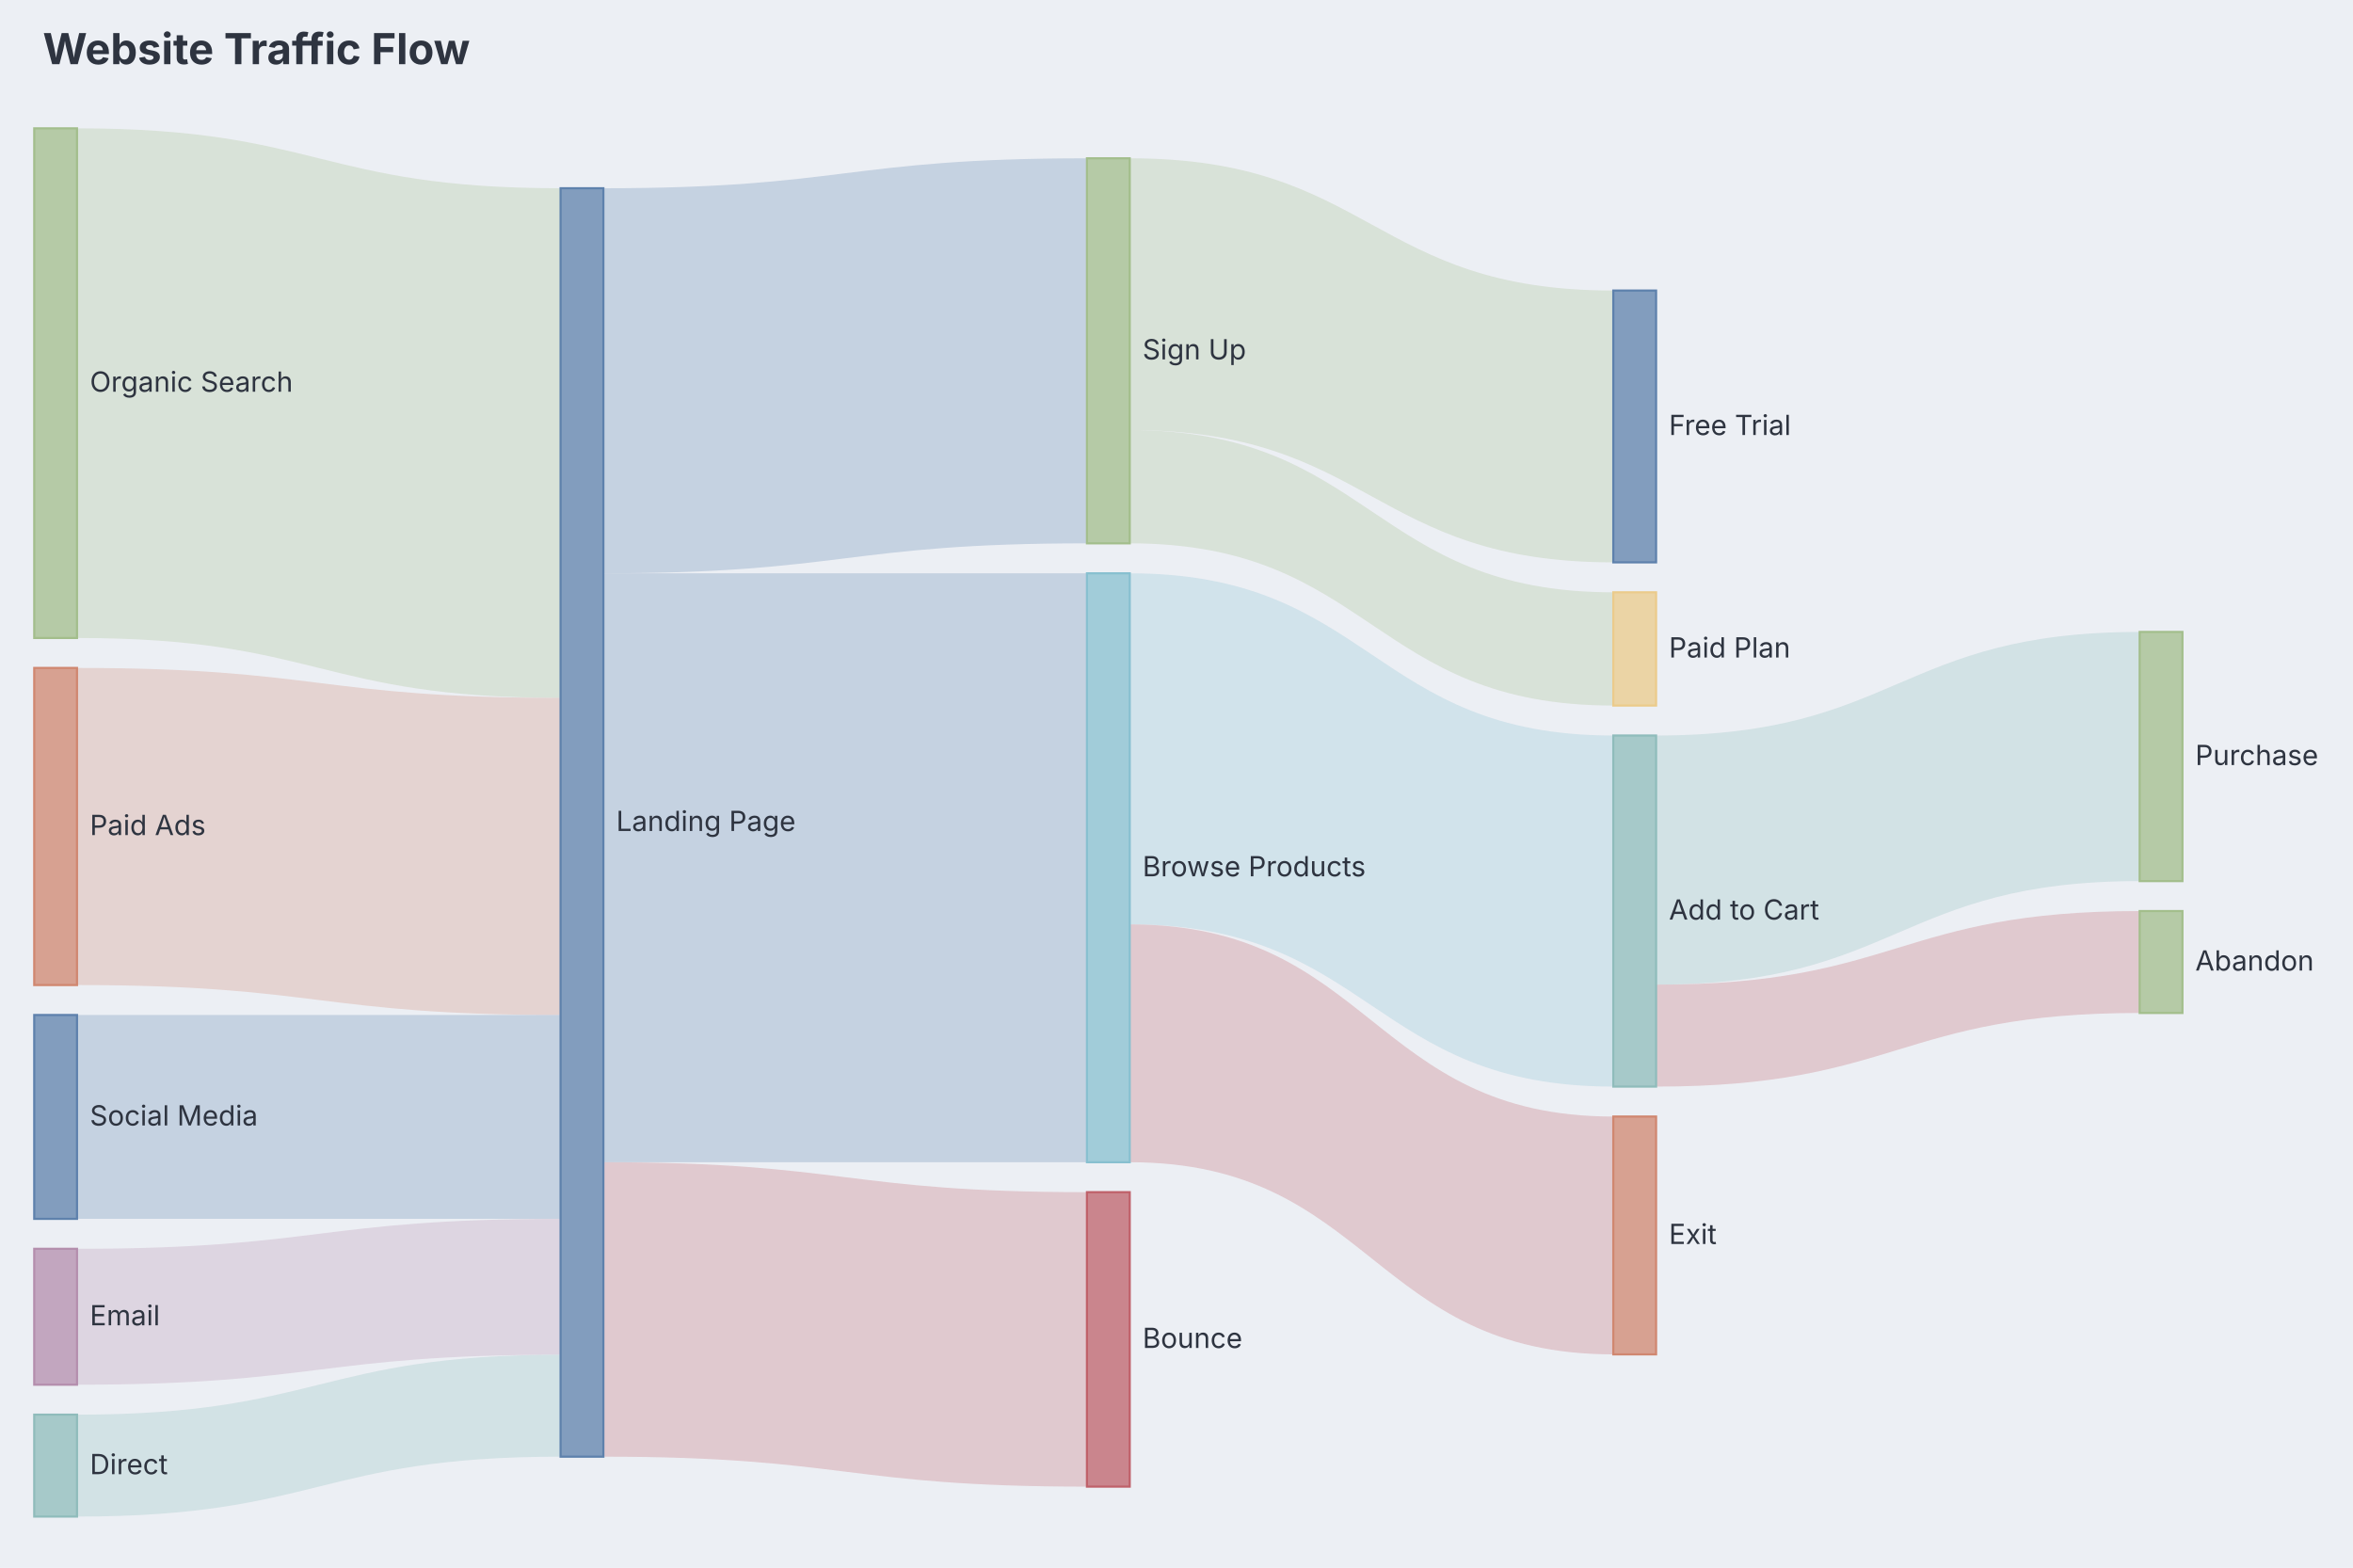
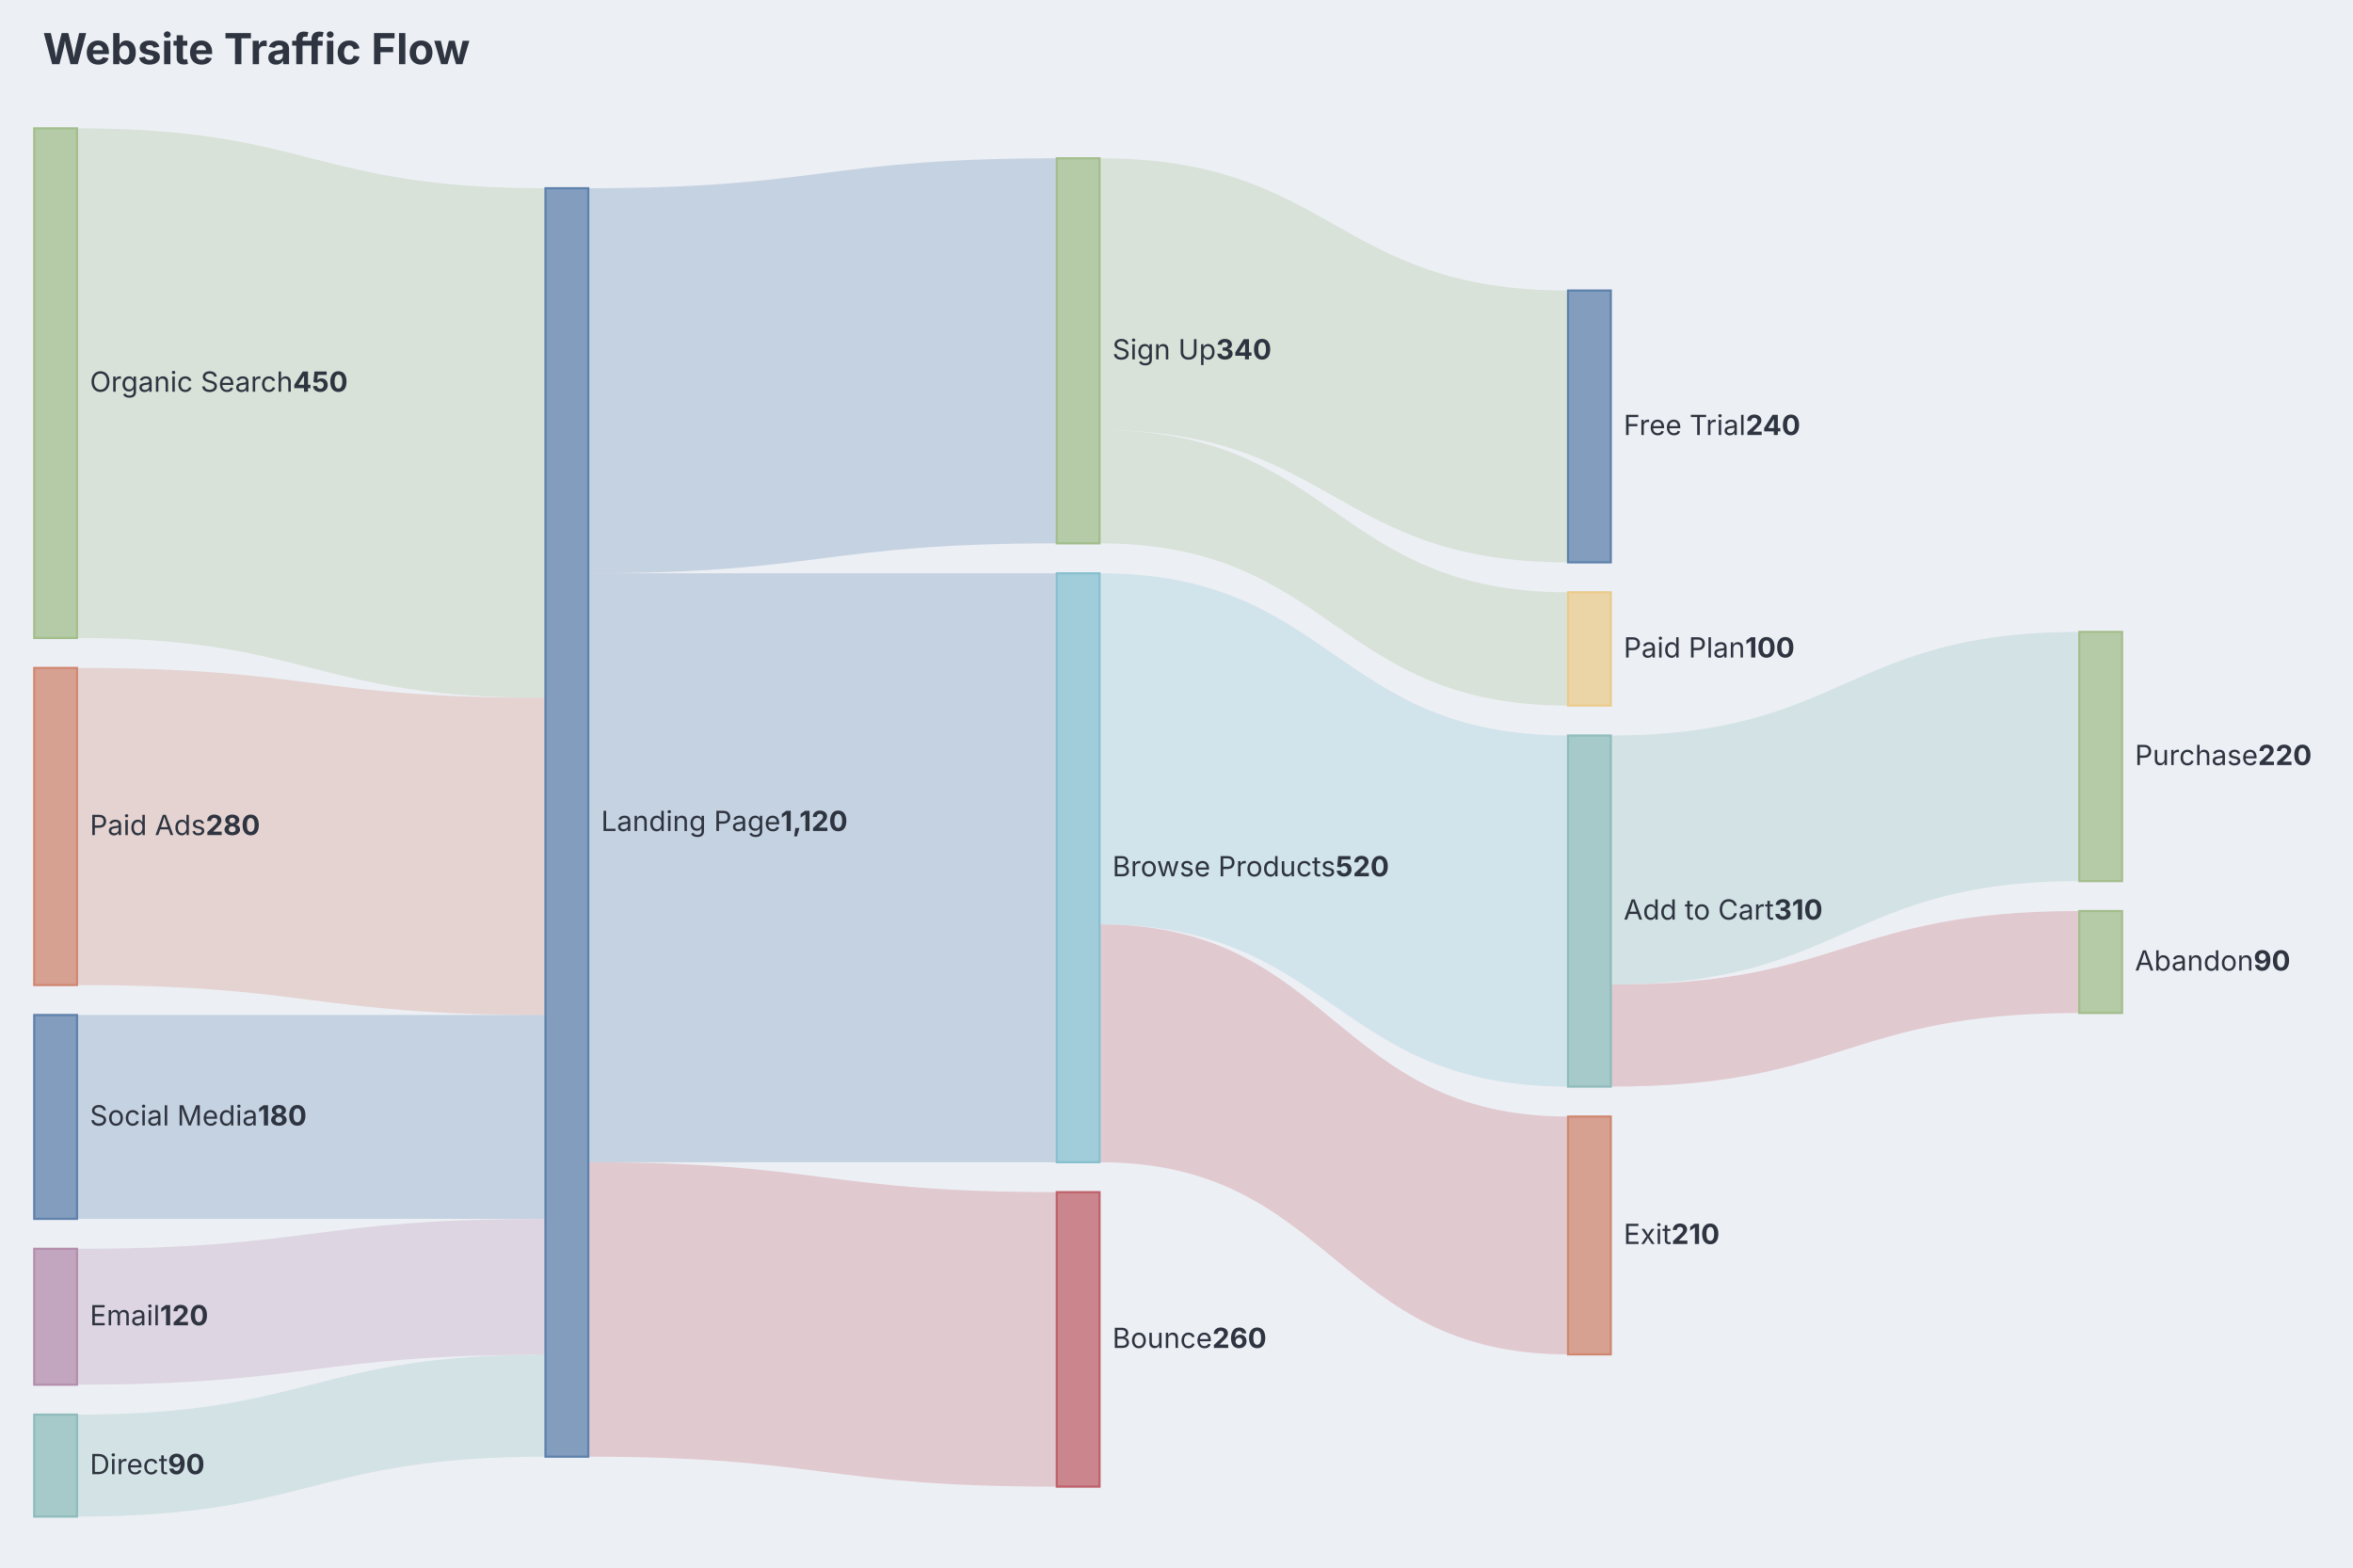
<svg xmlns="http://www.w3.org/2000/svg" aria-describedby="dgmo-desc-a2fcb9ad" role="img" aria-label="Website Traffic Flow — Sankey diagram" width="1100" height="733" viewBox="0 0 1100 733" style="background: rgb(236, 239, 244); font-family: Inter, system-ui, Avenir, Helvetica, Arial, sans-serif;">
  <rect class="dgmo-canvas-bg" x="0" y="0" width="1100" height="733" fill="#eceff4" />
  <text class="chart-title" x="20" y="30" text-anchor="start" fill="#2e3440" font-size="20" font-weight="bold" style="cursor: default;" data-line-number="1">Website Traffic Flow</text>
-   <path d="M36,60 C149.033,60 149.033,88 262.067,88 L262.067,326.259 C149.033,326.259 149.033,298.259 36,298.259 Z" fill="#cbd9c5" fill-opacity="0.6" class="dgmo-datum" data-line-number="5" data-emph-key="link:Organic Search␟Landing Page" data-name="Organic Search → Landing Page" data-value="450" data-color="#a3be8c" />
-   <path d="M528.134,74 C641.167,74 641.167,135.83 754.2,135.83 L754.2,262.902 C641.167,262.902 641.167,201.071 528.134,201.071 Z" fill="#cbd9c5" fill-opacity="0.6" class="dgmo-datum" data-line-number="22" data-emph-key="link:Sign Up␟Free Trial" data-name="Sign Up → Free Trial" data-value="240" data-color="#a3be8c" />
-   <path d="M528.134,201.071 C641.167,201.071 641.167,276.902 754.2,276.902 L754.2,329.848 C641.167,329.848 641.167,254.018 528.134,254.018 Z" fill="#cbd9c5" fill-opacity="0.6" class="dgmo-datum" data-line-number="23" data-emph-key="link:Sign Up␟Paid Plan" data-name="Sign Up → Paid Plan" data-value="100" data-color="#a3be8c" />
-   <path d="M282.067,88 C395.1,88 395.1,74 508.134,74 L508.134,254.018 C395.1,254.018 395.1,268.018 282.067,268.018 Z" fill="#acbed4" fill-opacity="0.6" class="dgmo-datum" data-line-number="17" data-emph-key="link:Landing Page␟Sign Up" data-name="Landing Page → Sign Up" data-value="340" data-color="#5e81ac" />
-   <path d="M282.067,268.018 C395.1,268.018 395.1,268.018 508.134,268.018 L508.134,543.339 C395.1,543.339 395.1,543.339 282.067,543.339 Z" fill="#acbed4" fill-opacity="0.6" class="dgmo-datum" data-line-number="18" data-emph-key="link:Landing Page␟Browse Products" data-name="Landing Page → Browse Products" data-value="520" data-color="#5e81ac" />
-   <path d="M282.067,543.339 C395.1,543.339 395.1,557.339 508.134,557.339 L508.134,695 C395.1,695 395.1,681 282.067,681 Z" fill="#d8afb6" fill-opacity="0.6" class="dgmo-datum" data-line-number="19" data-emph-key="link:Landing Page␟Bounce" data-name="Landing Page → Bounce" data-value="260" data-color="#5e81ac" />
-   <path d="M528.134,268.018 C641.167,268.018 641.167,343.848 754.2,343.848 L754.2,507.982 C641.167,507.982 641.167,432.152 528.134,432.152 Z" fill="#bfdae4" fill-opacity="0.6" class="dgmo-datum" data-line-number="26" data-emph-key="link:Browse Products␟Add to Cart" data-name="Browse Products → Add to Cart" data-value="310" data-color="#88c0d0" />
-   <path d="M528.134,432.152 C641.167,432.152 641.167,521.982 754.2,521.982 L754.2,633.17 C641.167,633.17 641.167,543.339 528.134,543.339 Z" fill="#d8afb6" fill-opacity="0.6" class="dgmo-datum" data-line-number="27" data-emph-key="link:Browse Products␟Exit" data-name="Browse Products → Exit" data-value="210" data-color="#88c0d0" />
-   <path d="M36,312.259 C149.033,312.259 149.033,326.259 262.067,326.259 L262.067,474.509 C149.033,474.509 149.033,460.509 36,460.509 Z" fill="#dfc0b9" fill-opacity="0.6" class="dgmo-datum" data-line-number="7" data-emph-key="link:Paid Ads␟Landing Page" data-name="Paid Ads → Landing Page" data-value="280" data-color="#d08770" />
-   <path d="M774.2,343.848 C887.234,343.848 887.234,295.433 1000.267,295.433 L1000.267,411.915 C887.234,411.915 887.234,460.33 774.2,460.33 Z" fill="#c2d8da" fill-opacity="0.6" class="dgmo-datum" data-line-number="30" data-emph-key="link:Add to Cart␟Purchase" data-name="Add to Cart → Purchase" data-value="220" data-color="#8fbcbb" />
-   <path d="M774.2,460.33 C887.234,460.33 887.234,425.915 1000.267,425.915 L1000.267,473.567 C887.234,473.567 887.234,507.982 774.2,507.982 Z" fill="#d8afb6" fill-opacity="0.6" class="dgmo-datum" data-line-number="31" data-emph-key="link:Add to Cart␟Abandon" data-name="Add to Cart → Abandon" data-value="90" data-color="#8fbcbb" />
-   <path d="M36,474.509 C149.033,474.509 149.033,474.509 262.067,474.509 L262.067,569.812 C149.033,569.812 149.033,569.812 36,569.812 Z" fill="#acbed4" fill-opacity="0.6" class="dgmo-datum" data-line-number="9" data-emph-key="link:Social Media␟Landing Page" data-name="Social Media → Landing Page" data-value="180" data-color="#5e81ac" />
-   <path d="M36,583.812 C149.033,583.812 149.033,569.812 262.067,569.812 L262.067,633.348 C149.033,633.348 149.033,647.348 36,647.348 Z" fill="#d3c3d4" fill-opacity="0.6" class="dgmo-datum" data-line-number="11" data-emph-key="link:Email␟Landing Page" data-name="Email → Landing Page" data-value="120" data-color="#b48ead" />
-   <path d="M36,661.348 C149.033,661.348 149.033,633.348 262.067,633.348 L262.067,681 C149.033,681 149.033,709 36,709 Z" fill="#c2d8da" fill-opacity="0.6" class="dgmo-datum" data-line-number="13" data-emph-key="link:Direct␟Landing Page" data-name="Direct → Landing Page" data-value="90" data-color="#8fbcbb" />
+   <path d="M36,60 C145.505,60 145.505,88 255.011,88 L255.011,326.259 C145.505,326.259 145.505,298.259 36,298.259 Z" fill="#cbd9c5" fill-opacity="0.6" class="dgmo-datum" data-line-number="5" data-emph-key="link:Organic Search␟Landing Page" data-name="Organic Search → Landing Page" data-value="450" data-color="#a3be8c" />
+   <path d="M514.022,74 C623.527,74 623.527,135.83 733.033,135.83 L733.033,262.902 C623.527,262.902 623.527,201.071 514.022,201.071 Z" fill="#cbd9c5" fill-opacity="0.6" class="dgmo-datum" data-line-number="22" data-emph-key="link:Sign Up␟Free Trial" data-name="Sign Up → Free Trial" data-value="240" data-color="#a3be8c" />
+   <path d="M514.022,201.071 C623.527,201.071 623.527,276.902 733.033,276.902 L733.033,329.848 C623.527,329.848 623.527,254.018 514.022,254.018 Z" fill="#cbd9c5" fill-opacity="0.6" class="dgmo-datum" data-line-number="23" data-emph-key="link:Sign Up␟Paid Plan" data-name="Sign Up → Paid Plan" data-value="100" data-color="#a3be8c" />
+   <path d="M275.011,88 C384.516,88 384.516,74 494.022,74 L494.022,254.018 C384.516,254.018 384.516,268.018 275.011,268.018 Z" fill="#acbed4" fill-opacity="0.6" class="dgmo-datum" data-line-number="17" data-emph-key="link:Landing Page␟Sign Up" data-name="Landing Page → Sign Up" data-value="340" data-color="#5e81ac" />
+   <path d="M275.011,268.018 C384.516,268.018 384.516,268.018 494.022,268.018 L494.022,543.339 C384.516,543.339 384.516,543.339 275.011,543.339 Z" fill="#acbed4" fill-opacity="0.6" class="dgmo-datum" data-line-number="18" data-emph-key="link:Landing Page␟Browse Products" data-name="Landing Page → Browse Products" data-value="520" data-color="#5e81ac" />
+   <path d="M275.011,543.339 C384.516,543.339 384.516,557.339 494.022,557.339 L494.022,695 C384.516,695 384.516,681 275.011,681 Z" fill="#d8afb6" fill-opacity="0.6" class="dgmo-datum" data-line-number="19" data-emph-key="link:Landing Page␟Bounce" data-name="Landing Page → Bounce" data-value="260" data-color="#5e81ac" />
+   <path d="M514.022,268.018 C623.527,268.018 623.527,343.848 733.033,343.848 L733.033,507.982 C623.527,507.982 623.527,432.152 514.022,432.152 Z" fill="#bfdae4" fill-opacity="0.6" class="dgmo-datum" data-line-number="26" data-emph-key="link:Browse Products␟Add to Cart" data-name="Browse Products → Add to Cart" data-value="310" data-color="#88c0d0" />
+   <path d="M514.022,432.152 C623.527,432.152 623.527,521.982 733.033,521.982 L733.033,633.17 C623.527,633.17 623.527,543.339 514.022,543.339 Z" fill="#d8afb6" fill-opacity="0.6" class="dgmo-datum" data-line-number="27" data-emph-key="link:Browse Products␟Exit" data-name="Browse Products → Exit" data-value="210" data-color="#88c0d0" />
+   <path d="M36,312.259 C145.505,312.259 145.505,326.259 255.011,326.259 L255.011,474.509 C145.505,474.509 145.505,460.509 36,460.509 Z" fill="#dfc0b9" fill-opacity="0.6" class="dgmo-datum" data-line-number="7" data-emph-key="link:Paid Ads␟Landing Page" data-name="Paid Ads → Landing Page" data-value="280" data-color="#d08770" />
+   <path d="M753.033,343.848 C862.538,343.848 862.538,295.433 972.044,295.433 L972.044,411.915 C862.538,411.915 862.538,460.33 753.033,460.33 Z" fill="#c2d8da" fill-opacity="0.6" class="dgmo-datum" data-line-number="30" data-emph-key="link:Add to Cart␟Purchase" data-name="Add to Cart → Purchase" data-value="220" data-color="#8fbcbb" />
+   <path d="M753.033,460.33 C862.538,460.33 862.538,425.915 972.044,425.915 L972.044,473.567 C862.538,473.567 862.538,507.982 753.033,507.982 Z" fill="#d8afb6" fill-opacity="0.6" class="dgmo-datum" data-line-number="31" data-emph-key="link:Add to Cart␟Abandon" data-name="Add to Cart → Abandon" data-value="90" data-color="#8fbcbb" />
+   <path d="M36,474.509 C145.505,474.509 145.505,474.509 255.011,474.509 L255.011,569.812 C145.505,569.812 145.505,569.812 36,569.812 Z" fill="#acbed4" fill-opacity="0.6" class="dgmo-datum" data-line-number="9" data-emph-key="link:Social Media␟Landing Page" data-name="Social Media → Landing Page" data-value="180" data-color="#5e81ac" />
+   <path d="M36,583.812 C145.505,583.812 145.505,569.812 255.011,569.812 L255.011,633.348 C145.505,633.348 145.505,647.348 36,647.348 Z" fill="#d3c3d4" fill-opacity="0.6" class="dgmo-datum" data-line-number="11" data-emph-key="link:Email␟Landing Page" data-name="Email → Landing Page" data-value="120" data-color="#b48ead" />
+   <path d="M36,661.348 C145.505,661.348 145.505,633.348 255.011,633.348 L255.011,681 C145.505,681 145.505,709 36,709 Z" fill="#c2d8da" fill-opacity="0.6" class="dgmo-datum" data-line-number="13" data-emph-key="link:Direct␟Landing Page" data-name="Direct → Landing Page" data-value="90" data-color="#8fbcbb" />
  <rect x="16" y="60" width="20" height="238.259" fill="#b5caa6" stroke="#a3be8c" stroke-width="1" class="dgmo-datum" data-line-number="5" data-emph-key="node:Organic Search" data-name="Organic Search" data-value="450" data-color="#a3be8c" />
-   <text x="42" y="183.129" text-anchor="start" fill="#2e3440" font-size="13" font-family="Inter, system-ui, Avenir, Helvetica, Arial, sans-serif">Organic Search</text>
-   <rect x="262.067" y="88" width="20" height="593" fill="#829dbe" stroke="#5e81ac" stroke-width="1" class="dgmo-datum" data-line-number="5" data-emph-key="node:Landing Page" data-name="Landing Page" data-value="1120" data-color="#5e81ac" />
-   <text x="288.067" y="388.5" text-anchor="start" fill="#2e3440" font-size="13" font-family="Inter, system-ui, Avenir, Helvetica, Arial, sans-serif">Landing Page</text>
+   <text x="42" y="183.129" text-anchor="start" fill="#2e3440" font-size="13" font-family="Inter, system-ui, Avenir, Helvetica, Arial, sans-serif">Organic Search<tspan font-weight="bold"> 450</tspan>
+   </text>
+   <rect x="255.011" y="88" width="20" height="593" fill="#829dbe" stroke="#5e81ac" stroke-width="1" class="dgmo-datum" data-line-number="5" data-emph-key="node:Landing Page" data-name="Landing Page" data-value="1120" data-color="#5e81ac" />
+   <text x="281.011" y="388.5" text-anchor="start" fill="#2e3440" font-size="13" font-family="Inter, system-ui, Avenir, Helvetica, Arial, sans-serif">Landing Page<tspan font-weight="bold"> 1,120</tspan>
+   </text>
  <rect x="16" y="312.259" width="20" height="148.25" fill="#d7a191" stroke="#d08770" stroke-width="1" class="dgmo-datum" data-line-number="7" data-emph-key="node:Paid Ads" data-name="Paid Ads" data-value="280" data-color="#d08770" />
-   <text x="42" y="390.384" text-anchor="start" fill="#2e3440" font-size="13" font-family="Inter, system-ui, Avenir, Helvetica, Arial, sans-serif">Paid Ads</text>
+   <text x="42" y="390.384" text-anchor="start" fill="#2e3440" font-size="13" font-family="Inter, system-ui, Avenir, Helvetica, Arial, sans-serif">Paid Ads<tspan font-weight="bold"> 280</tspan>
+   </text>
  <rect x="16" y="474.509" width="20" height="95.304" fill="#829dbe" stroke="#5e81ac" stroke-width="1" class="dgmo-datum" data-line-number="9" data-emph-key="node:Social Media" data-name="Social Media" data-value="180" data-color="#5e81ac" />
-   <text x="42" y="526.161" text-anchor="start" fill="#2e3440" font-size="13" font-family="Inter, system-ui, Avenir, Helvetica, Arial, sans-serif">Social Media</text>
+   <text x="42" y="526.161" text-anchor="start" fill="#2e3440" font-size="13" font-family="Inter, system-ui, Avenir, Helvetica, Arial, sans-serif">Social Media<tspan font-weight="bold"> 180</tspan>
+   </text>
  <rect x="16" y="583.812" width="20" height="63.536" fill="#c2a6bf" stroke="#b48ead" stroke-width="1" class="dgmo-datum" data-line-number="11" data-emph-key="node:Email" data-name="Email" data-value="120" data-color="#b48ead" />
-   <text x="42" y="619.58" text-anchor="start" fill="#2e3440" font-size="13" font-family="Inter, system-ui, Avenir, Helvetica, Arial, sans-serif">Email</text>
+   <text x="42" y="619.58" text-anchor="start" fill="#2e3440" font-size="13" font-family="Inter, system-ui, Avenir, Helvetica, Arial, sans-serif">Email<tspan font-weight="bold"> 120</tspan>
+   </text>
  <rect x="16" y="661.348" width="20" height="47.652" fill="#a6c9c9" stroke="#8fbcbb" stroke-width="1" class="dgmo-datum" data-line-number="13" data-emph-key="node:Direct" data-name="Direct" data-value="90" data-color="#8fbcbb" />
-   <text x="42" y="689.174" text-anchor="start" fill="#2e3440" font-size="13" font-family="Inter, system-ui, Avenir, Helvetica, Arial, sans-serif">Direct</text>
-   <rect x="508.134" y="74" width="20" height="180.018" fill="#b5caa6" stroke="#a3be8c" stroke-width="1" class="dgmo-datum" data-line-number="17" data-emph-key="node:Sign Up" data-name="Sign Up" data-value="340" data-color="#a3be8c" />
-   <text x="534.134" y="168.009" text-anchor="start" fill="#2e3440" font-size="13" font-family="Inter, system-ui, Avenir, Helvetica, Arial, sans-serif">Sign Up</text>
-   <rect x="508.134" y="268.018" width="20" height="275.321" fill="#a1ccd9" stroke="#88c0d0" stroke-width="1" class="dgmo-datum" data-line-number="18" data-emph-key="node:Browse Products" data-name="Browse Products" data-value="520" data-color="#88c0d0" />
-   <text x="534.134" y="409.679" text-anchor="start" fill="#2e3440" font-size="13" font-family="Inter, system-ui, Avenir, Helvetica, Arial, sans-serif">Browse Products</text>
-   <rect x="508.134" y="557.339" width="20" height="137.661" fill="#ca858d" stroke="#bf616a" stroke-width="1" class="dgmo-datum" data-line-number="19" data-emph-key="node:Bounce" data-name="Bounce" data-value="260" data-color="#bf616a" />
-   <text x="534.134" y="630.17" text-anchor="start" fill="#2e3440" font-size="13" font-family="Inter, system-ui, Avenir, Helvetica, Arial, sans-serif">Bounce</text>
-   <rect x="754.2" y="135.83" width="20" height="127.071" fill="#829dbe" stroke="#5e81ac" stroke-width="1" class="dgmo-datum" data-line-number="22" data-emph-key="node:Free Trial" data-name="Free Trial" data-value="240" data-color="#5e81ac" />
-   <text x="780.2" y="203.366" text-anchor="start" fill="#2e3440" font-size="13" font-family="Inter, system-ui, Avenir, Helvetica, Arial, sans-serif">Free Trial</text>
-   <rect x="754.2" y="276.902" width="20" height="52.946" fill="#ebd4a5" stroke="#ebcb8b" stroke-width="1" class="dgmo-datum" data-line-number="23" data-emph-key="node:Paid Plan" data-name="Paid Plan" data-value="100" data-color="#ebcb8b" />
-   <text x="780.2" y="307.375" text-anchor="start" fill="#2e3440" font-size="13" font-family="Inter, system-ui, Avenir, Helvetica, Arial, sans-serif">Paid Plan</text>
-   <rect x="754.2" y="343.848" width="20" height="164.134" fill="#a6c9c9" stroke="#8fbcbb" stroke-width="1" class="dgmo-datum" data-line-number="26" data-emph-key="node:Add to Cart" data-name="Add to Cart" data-value="310" data-color="#8fbcbb" />
-   <text x="780.2" y="429.915" text-anchor="start" fill="#2e3440" font-size="13" font-family="Inter, system-ui, Avenir, Helvetica, Arial, sans-serif">Add to Cart</text>
-   <rect x="754.2" y="521.982" width="20" height="111.188" fill="#d7a191" stroke="#d08770" stroke-width="1" class="dgmo-datum" data-line-number="27" data-emph-key="node:Exit" data-name="Exit" data-value="210" data-color="#d08770" />
-   <text x="780.2" y="581.576" text-anchor="start" fill="#2e3440" font-size="13" font-family="Inter, system-ui, Avenir, Helvetica, Arial, sans-serif">Exit</text>
-   <rect x="1000.267" y="295.433" width="20" height="116.482" fill="#b5caa6" stroke="#a3be8c" stroke-width="1" class="dgmo-datum" data-line-number="30" data-emph-key="node:Purchase" data-name="Purchase" data-value="220" data-color="#a3be8c" />
-   <text x="1026.267" y="357.674" text-anchor="start" fill="#2e3440" font-size="13" font-family="Inter, system-ui, Avenir, Helvetica, Arial, sans-serif">Purchase</text>
-   <rect x="1000.267" y="425.915" width="20" height="47.652" fill="#b5caa6" stroke="#a3be8c" stroke-width="1" class="dgmo-datum" data-line-number="31" data-emph-key="node:Abandon" data-name="Abandon" data-value="90" data-color="#a3be8c" />
-   <text x="1026.267" y="453.741" text-anchor="start" fill="#2e3440" font-size="13" font-family="Inter, system-ui, Avenir, Helvetica, Arial, sans-serif">Abandon</text>
+   <text x="42" y="689.174" text-anchor="start" fill="#2e3440" font-size="13" font-family="Inter, system-ui, Avenir, Helvetica, Arial, sans-serif">Direct<tspan font-weight="bold"> 90</tspan>
+   </text>
+   <rect x="494.022" y="74" width="20" height="180.018" fill="#b5caa6" stroke="#a3be8c" stroke-width="1" class="dgmo-datum" data-line-number="17" data-emph-key="node:Sign Up" data-name="Sign Up" data-value="340" data-color="#a3be8c" />
+   <text x="520.022" y="168.009" text-anchor="start" fill="#2e3440" font-size="13" font-family="Inter, system-ui, Avenir, Helvetica, Arial, sans-serif">Sign Up<tspan font-weight="bold"> 340</tspan>
+   </text>
+   <rect x="494.022" y="268.018" width="20" height="275.321" fill="#a1ccd9" stroke="#88c0d0" stroke-width="1" class="dgmo-datum" data-line-number="18" data-emph-key="node:Browse Products" data-name="Browse Products" data-value="520" data-color="#88c0d0" />
+   <text x="520.022" y="409.679" text-anchor="start" fill="#2e3440" font-size="13" font-family="Inter, system-ui, Avenir, Helvetica, Arial, sans-serif">Browse Products<tspan font-weight="bold"> 520</tspan>
+   </text>
+   <rect x="494.022" y="557.339" width="20" height="137.661" fill="#ca858d" stroke="#bf616a" stroke-width="1" class="dgmo-datum" data-line-number="19" data-emph-key="node:Bounce" data-name="Bounce" data-value="260" data-color="#bf616a" />
+   <text x="520.022" y="630.17" text-anchor="start" fill="#2e3440" font-size="13" font-family="Inter, system-ui, Avenir, Helvetica, Arial, sans-serif">Bounce<tspan font-weight="bold"> 260</tspan>
+   </text>
+   <rect x="733.033" y="135.83" width="20" height="127.071" fill="#829dbe" stroke="#5e81ac" stroke-width="1" class="dgmo-datum" data-line-number="22" data-emph-key="node:Free Trial" data-name="Free Trial" data-value="240" data-color="#5e81ac" />
+   <text x="759.033" y="203.366" text-anchor="start" fill="#2e3440" font-size="13" font-family="Inter, system-ui, Avenir, Helvetica, Arial, sans-serif">Free Trial<tspan font-weight="bold"> 240</tspan>
+   </text>
+   <rect x="733.033" y="276.902" width="20" height="52.946" fill="#ebd4a5" stroke="#ebcb8b" stroke-width="1" class="dgmo-datum" data-line-number="23" data-emph-key="node:Paid Plan" data-name="Paid Plan" data-value="100" data-color="#ebcb8b" />
+   <text x="759.033" y="307.375" text-anchor="start" fill="#2e3440" font-size="13" font-family="Inter, system-ui, Avenir, Helvetica, Arial, sans-serif">Paid Plan<tspan font-weight="bold"> 100</tspan>
+   </text>
+   <rect x="733.033" y="343.848" width="20" height="164.134" fill="#a6c9c9" stroke="#8fbcbb" stroke-width="1" class="dgmo-datum" data-line-number="26" data-emph-key="node:Add to Cart" data-name="Add to Cart" data-value="310" data-color="#8fbcbb" />
+   <text x="759.033" y="429.915" text-anchor="start" fill="#2e3440" font-size="13" font-family="Inter, system-ui, Avenir, Helvetica, Arial, sans-serif">Add to Cart<tspan font-weight="bold"> 310</tspan>
+   </text>
+   <rect x="733.033" y="521.982" width="20" height="111.188" fill="#d7a191" stroke="#d08770" stroke-width="1" class="dgmo-datum" data-line-number="27" data-emph-key="node:Exit" data-name="Exit" data-value="210" data-color="#d08770" />
+   <text x="759.033" y="581.576" text-anchor="start" fill="#2e3440" font-size="13" font-family="Inter, system-ui, Avenir, Helvetica, Arial, sans-serif">Exit<tspan font-weight="bold"> 210</tspan>
+   </text>
+   <rect x="972.044" y="295.433" width="20" height="116.482" fill="#b5caa6" stroke="#a3be8c" stroke-width="1" class="dgmo-datum" data-line-number="30" data-emph-key="node:Purchase" data-name="Purchase" data-value="220" data-color="#a3be8c" />
+   <text x="998.044" y="357.674" text-anchor="start" fill="#2e3440" font-size="13" font-family="Inter, system-ui, Avenir, Helvetica, Arial, sans-serif">Purchase<tspan font-weight="bold"> 220</tspan>
+   </text>
+   <rect x="972.044" y="425.915" width="20" height="47.652" fill="#b5caa6" stroke="#a3be8c" stroke-width="1" class="dgmo-datum" data-line-number="31" data-emph-key="node:Abandon" data-name="Abandon" data-value="90" data-color="#a3be8c" />
+   <text x="998.044" y="453.741" text-anchor="start" fill="#2e3440" font-size="13" font-family="Inter, system-ui, Avenir, Helvetica, Arial, sans-serif">Abandon<tspan font-weight="bold"> 90</tspan>
+   </text>
</svg>
